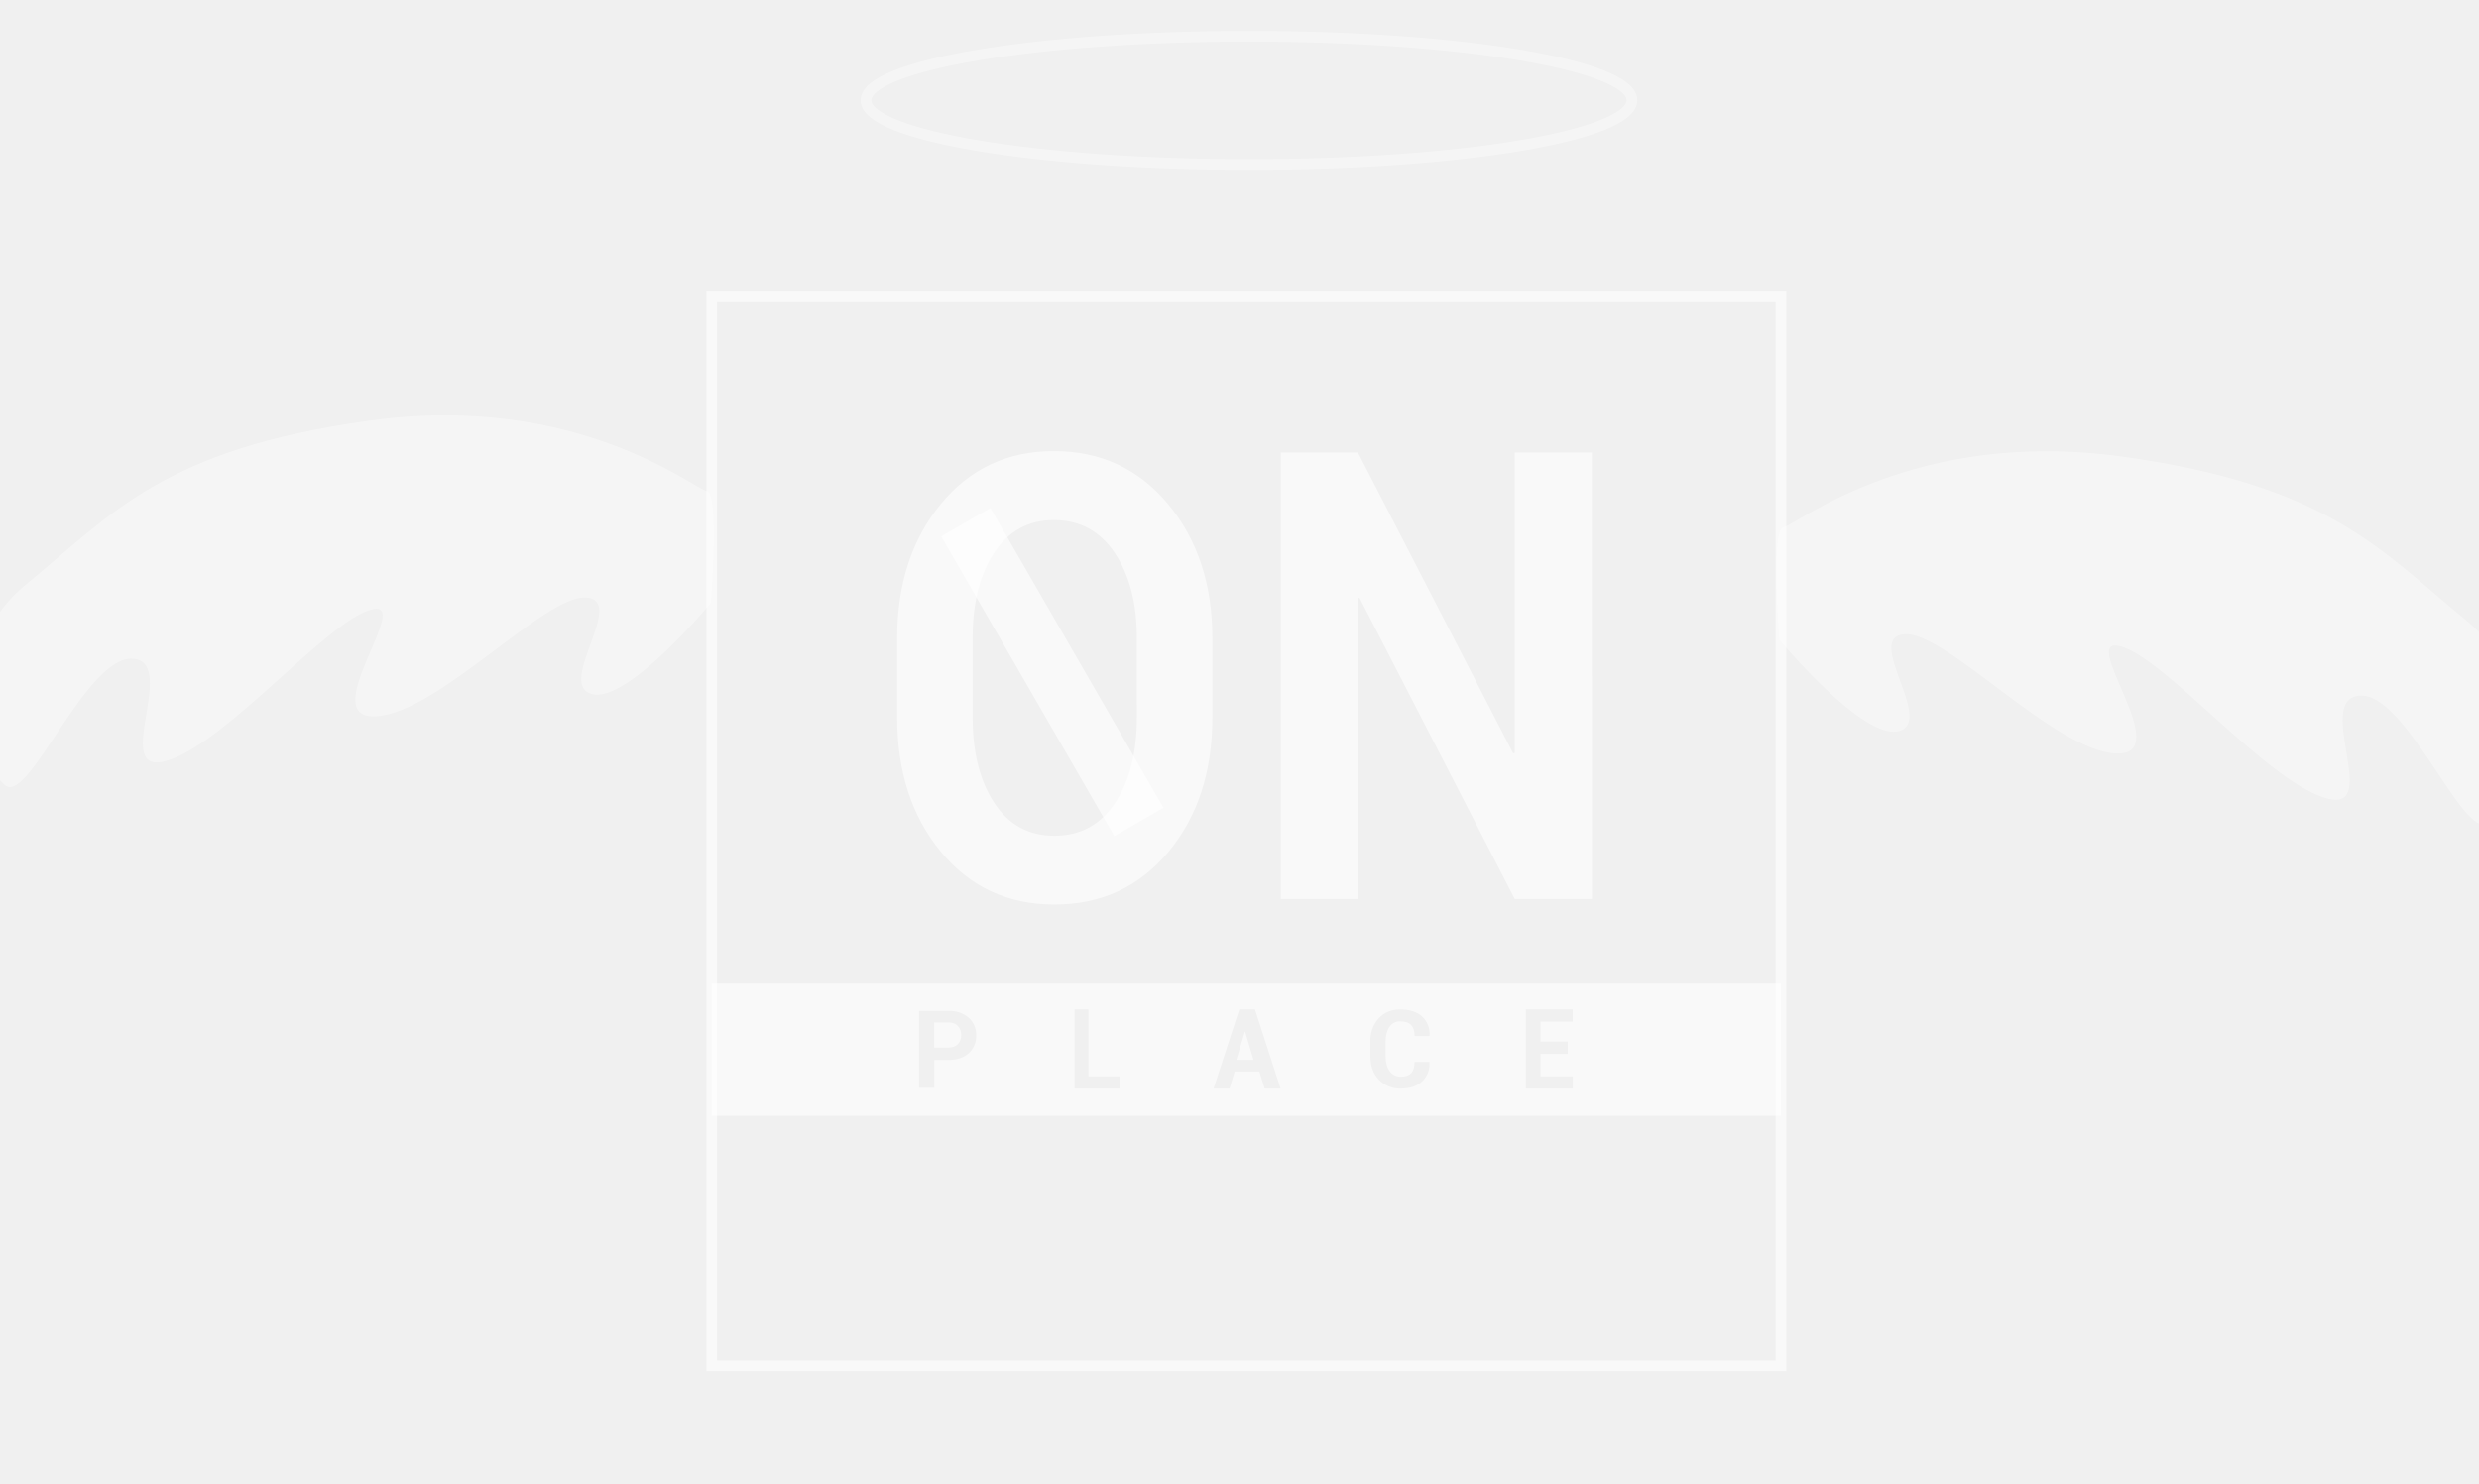
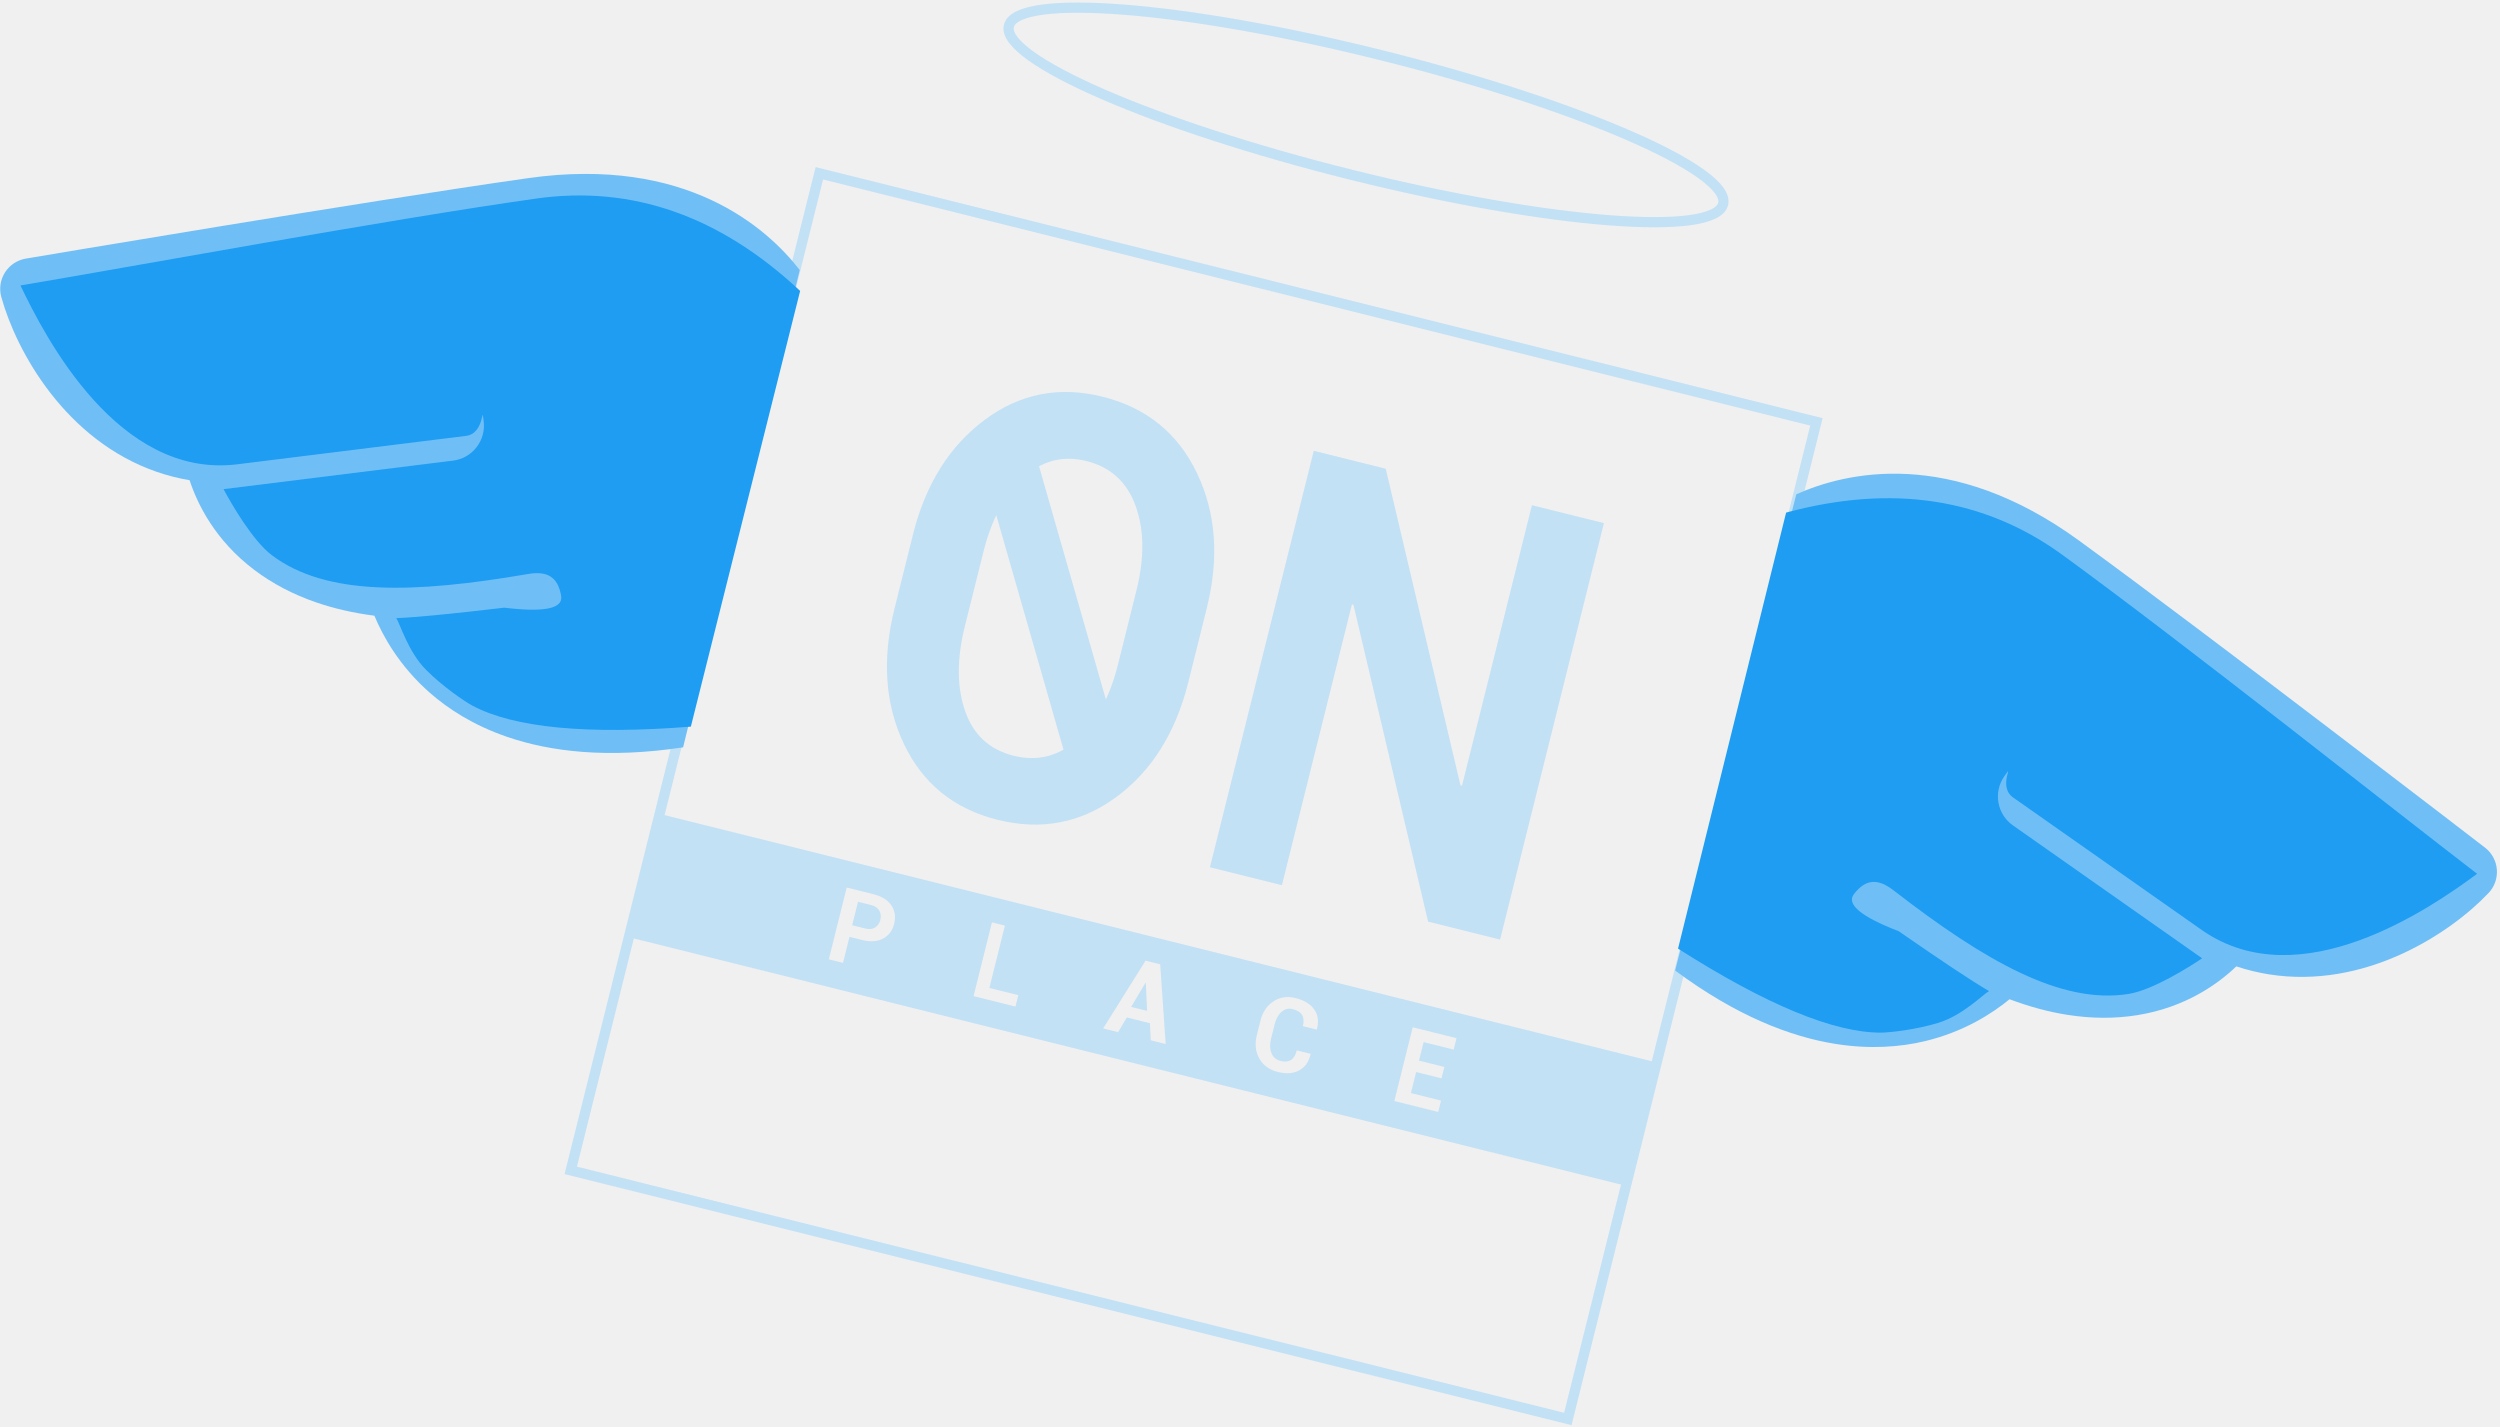
- <svg xmlns="http://www.w3.org/2000/svg" xmlns:xlink="http://www.w3.org/1999/xlink" width="466" height="279" viewBox="0 0 466 279">
-   <defs>
-     <path id="mi62a" d="M617.79 416.81v-203h203v203z" />
-     <path id="mi62c" d="M618.79 368.81v-24.86h201v24.86zm44.44-10.5c1.64 0 2.93-.43 3.87-1.27a4.26 4.26 0 0 0 1.4-3.34 4.3 4.3 0 0 0-1.4-3.34 5.55 5.55 0 0 0-3.87-1.27h-5.45v14.45h2.86v-5.24zm-2.63-7.06h2.63c.81 0 1.43.22 1.84.68.41.45.62 1.02.62 1.71 0 .68-.2 1.24-.63 1.68-.41.44-1.02.66-1.83.66h-2.63zm29-2.44H687v14.87h8.44v-2.29h-5.83zm33.12 14.87h3l-4.81-14.87h-2.95l-4.83 14.87h3l.96-3.2h4.65zM719 353h.06l1.57 5.27h-3.22zm31.9 5.69c0 .94-.2 1.63-.63 2.09-.42.45-1.06.68-1.92.68-.9 0-1.61-.35-2.12-1.05-.5-.7-.76-1.61-.76-2.72v-2.9c0-1.1.24-2 .72-2.7a2.3 2.3 0 0 1 2.01-1.04c.93 0 1.6.22 2.05.68.44.45.66 1.14.66 2.07h2.8l.02-.06a4.46 4.46 0 0 0-1.44-3.64c-.98-.86-2.35-1.29-4.09-1.29-1.67 0-3.02.57-4.05 1.69a6.14 6.14 0 0 0-1.54 4.32v2.87c0 1.76.52 3.2 1.58 4.32a5.46 5.46 0 0 0 4.16 1.67c1.68 0 3-.44 3.96-1.31a4.54 4.54 0 0 0 1.4-3.62l-.02-.06zm28.8-3.84h-5.12v-3.74h6.06v-2.3h-8.82v14.87h8.84v-2.29h-6.08v-4.24h5.12z" />
-     <path id="mi62d" d="M661.92 259.85l9.25-5.34 32.55 56.38-9.25 5.34z" />
-     <path id="mi62e" d="M712.9 293.9c0 10.21-2.75 18.63-8.24 25.25-5.5 6.62-12.65 9.93-21.46 9.93-8.78 0-15.9-3.32-21.36-9.96-5.46-6.64-8.19-15.05-8.19-25.22V279c0-10.13 2.72-18.53 8.17-25.19 5.44-6.66 12.54-9.99 21.28-9.99 8.81 0 15.98 3.33 21.5 9.99 5.53 6.66 8.3 15.06 8.3 25.19zm-14.2-15.03c0-6.45-1.38-11.74-4.14-15.88-2.76-4.13-6.58-6.2-11.46-6.2-4.8 0-8.56 2.07-11.24 6.2-2.68 4.14-4.02 9.43-4.02 15.88v15.03c0 6.57 1.35 11.92 4.05 16.05 2.7 4.14 6.47 6.2 11.31 6.2 4.88 0 8.68-2.06 11.41-6.2 2.73-4.13 4.1-9.48 4.1-16.05zm85.55 49.17h-14.51l-29.18-56.63-.3.06v56.57h-14.5v-83.96h14.5l29.18 56.57.3-.06v-56.51h14.5z" />
-     <path id="mi62f" d="M647.79 177.87c0-6.66 32.23-12.06 71.99-12.06s71.99 5.4 71.99 12.05c0 6.66-32.23 12.06-71.99 12.06s-71.99-5.4-71.99-12.05z" />
-     <path id="mi62g" d="M820.25 258.14c2.43-.38 24.5-18.67 63.56-13.3 39.07 5.37 48.85 17.75 64.95 30.96 16.1 13.22 8.34 34.83 3.8 37.98-4.55 3.14-15.26-24.7-24.03-23.98-8.77.73 4.69 22.9-6.7 19.15-11.4-3.75-29.72-26.07-38.18-28.42-8.46-2.35 10.74 20.8-.99 20.14-11.72-.66-31.87-22.97-39.64-22.43-7.76.54 5.67 16.3-1.03 18.21-6.7 1.92-22.5-17.17-22.5-17.17s-1.67-20.75.76-21.14z" />
-     <path id="mi62h" d="M617.86 251.33c-2.42-.39-24.4-18.6-63.3-13.25-38.91 5.35-48.65 17.68-64.69 30.84-16.03 13.16-8.3 34.69-3.77 37.82 4.52 3.13 15.19-24.6 23.92-23.88 8.74.73-4.67 22.8 6.68 19.07 11.35-3.74 29.6-25.96 38.02-28.3 8.43-2.35-10.7 20.71.98 20.05 11.68-.65 31.75-22.88 39.48-22.34 7.73.55-5.65 16.23 1.03 18.14 6.67 1.92 22.41-17.1 22.41-17.1s1.66-20.67-.76-21.05z" />
-     <clipPath id="mi62b">
-       <use fill="#fff" xlink:href="#mi62a" />
-     </clipPath>
-   </defs>
-   <g>
-     <g opacity=".6" transform="translate(-485 -159)">
-       <use fill="#fff" fill-opacity="0" stroke="#fff" stroke-miterlimit="50" stroke-width="4" clip-path="url(&quot;#mi62b&quot;)" xlink:href="#mi62a" />
-     </g>
-     <g opacity=".6" transform="translate(-485 -159)">
-       <use fill="#fff" xlink:href="#mi62c" />
-     </g>
-     <g opacity=".6" transform="translate(-485 -159)">
-       <use fill="#fff" xlink:href="#mi62d" />
-     </g>
-     <g opacity=".6" transform="translate(-485 -159)">
-       <use fill="#fff" xlink:href="#mi62e" />
-     </g>
-     <g opacity=".36" transform="translate(-485 -159)">
-       <use fill="#fff" fill-opacity="0" stroke="#fff" stroke-miterlimit="50" stroke-width="2" xlink:href="#mi62f" />
-     </g>
-     <g opacity=".36" transform="translate(-485 -159)">
-       <use fill="#fff" xlink:href="#mi62g" />
-     </g>
-     <g opacity=".36" transform="translate(-485 -159)">
-       <use fill="#fff" xlink:href="#mi62h" />
+ <svg xmlns="http://www.w3.org/2000/svg" width="489px" height="279px" viewBox="0 0 489 279" version="1.1">
+   <defs />
+   <g id="404" stroke="none" stroke-width="1" fill="none" fill-rule="evenodd" transform="translate(-480, -159)">
+     <g id="Group-3" transform="translate(463, 145)">
+       <g id="1" opacity="0.6" transform="translate(256.2718, 146.4346) rotate(14) translate(-256.2718, -146.4346) translate(154.7718, 20.93464)">
+         <rect id="Rectangle-2" stroke="#A5D7F9" stroke-width="2" x="1" y="49" width="201" height="201" />
+         <g id="Logo-SVG" transform="translate(1, 78)" fill="#A5D7F9" fill-rule="nonzero">
+           <path d="M0,100.135 L201,100.135 L201,125 L0,125 L0,100.135 Z M41.85,114.486 L44.442,114.486 C46.079,114.486 47.367,114.066 48.306,113.225 C49.245,112.384 49.714,111.272 49.714,109.888 C49.714,108.504 49.245,107.389 48.306,106.541 C47.367,105.694 46.079,105.27 44.442,105.27 L38.994,105.27 L38.994,119.73 L41.85,119.73 L41.85,114.486 Z M41.808,112.162 L41.808,107.432 L44.438,107.432 C45.252,107.432 45.866,107.658 46.28,108.11 C46.693,108.562 46.9,109.134 46.9,109.827 C46.9,110.506 46.692,111.065 46.275,111.504 C45.858,111.943 45.246,112.162 44.438,112.162 L41.808,112.162 Z M70.817,117.578 L70.817,105 L68.206,105 L68.206,119.865 L76.648,119.865 L76.648,117.578 L70.817,117.578 Z M102.953,116.659 L103.928,119.865 L106.932,119.865 L102.116,105 L99.172,105 L94.336,119.865 L97.34,119.865 L98.305,116.659 L102.953,116.659 Z M98.624,114.459 L100.208,109.189 L100.266,109.189 L101.84,114.459 L98.624,114.459 Z M134.898,114.874 L132.115,114.874 C132.115,115.813 131.904,116.509 131.481,116.962 C131.058,117.416 130.417,117.642 129.558,117.642 C128.654,117.642 127.947,117.291 127.439,116.59 C126.931,115.889 126.677,114.983 126.677,113.871 L126.677,110.984 C126.677,109.879 126.918,108.978 127.4,108.28 C127.882,107.582 128.552,107.233 129.411,107.233 C130.335,107.233 131.019,107.459 131.461,107.912 C131.904,108.366 132.125,109.055 132.125,109.981 L134.917,109.981 L134.937,109.922 C134.963,108.361 134.485,107.15 133.501,106.29 C132.518,105.43 131.155,105 129.411,105 C127.739,105 126.389,105.561 125.36,106.682 C124.331,107.803 123.816,109.244 123.816,111.004 L123.816,113.871 C123.816,115.638 124.344,117.078 125.399,118.193 C126.454,119.308 127.841,119.865 129.558,119.865 C131.243,119.865 132.564,119.428 133.521,118.555 C134.478,117.682 134.944,116.474 134.917,114.933 L134.898,114.874 Z M160.906,113.331 L160.906,111.034 L155.793,111.034 L155.793,107.297 L161.853,107.297 L161.853,105 L153.028,105 L153.028,119.865 L161.872,119.865 L161.872,117.578 L155.793,117.578 L155.793,113.331 L160.906,113.331 Z" id="Combined-Shape" />
+           <rect id="Rectangle" transform="translate(64.02767, 41.55405) rotate(60) translate(-64.02767, -41.55405) " x="31.48" y="36.216" width="65.095" height="10.676" />
+           <path d="M94.11,50.092 C94.11,60.3 91.363,68.715 85.869,75.337 C80.375,81.959 73.223,85.27 64.413,85.27 C55.636,85.27 48.517,81.95 43.055,75.309 C37.594,68.668 34.863,60.262 34.863,50.092 L34.863,35.178 C34.863,25.046 37.586,16.65 43.031,9.99 C48.476,3.33 55.571,0 64.316,0 C73.126,0 80.294,3.33 85.82,9.99 C91.347,16.65 94.11,25.046 94.11,35.178 L94.11,50.092 Z M79.92,35.064 C79.92,28.613 78.538,23.319 75.775,19.183 C73.012,15.047 69.192,12.978 64.316,12.978 C59.505,12.978 55.758,15.047 53.076,19.183 C50.394,23.319 49.053,28.613 49.053,35.064 L49.053,50.092 C49.053,56.657 50.402,62.008 53.1,66.144 C55.799,70.281 59.57,72.349 64.413,72.349 C69.29,72.349 73.093,70.281 75.824,66.144 C78.554,62.008 79.92,56.657 79.92,50.092 L79.92,35.064 Z M165.46,84.228 L150.948,84.228 L121.776,27.603 L121.478,27.66 L121.478,84.228 L106.966,84.228 L106.966,0.27 L121.478,0.27 L150.65,56.838 L150.948,56.78 L150.948,0.27 L165.46,0.27 L165.46,84.228 Z" id="ON" />
+         </g>
+         <ellipse id="Oval" stroke="#A5D7F9" stroke-width="2" cx="101.992" cy="12.056" rx="71.992" ry="12.056" />
+       </g>
+       <g id="wings-R" transform="translate(428.9565, 169.5001) rotate(9) translate(-428.9565, -169.5001) translate(350.9565, 112.5001)">
+         <path d="M0.113,104.101 C13.328,111.002 24.409,113.371 33.371,113.371 C40.341,113.371 46.033,111.946 50.453,110.132 C57.849,107.095 62.801,102.566 65.591,99.415 C69.619,100.241 73.493,100.66 77.201,100.66 C81.981,100.66 86.491,99.972 90.716,98.596 C99.88,95.612 105.456,90.006 108.396,86.127 C110.629,86.491 112.819,86.67 114.954,86.67 C133.842,86.669 148.6,73.385 154.883,64.239 C155.843,62.84 156.166,61.097 155.771,59.446 C155.376,57.794 154.3,56.387 152.809,55.574 C152.221,55.254 93.71,23.352 64.992,8.683 C37.214,-5.505 17.725,2.659 8.944,8.391" id="Path" fill="#6FBFF6" />
+         <path d="M100.69,80.192 L60.092,60.318 C56.668,58.641 59.436,53.07 57.761,56.493 C56.085,59.917 57.501,64.05 60.925,65.726 L101.549,85.614 C99.223,87.781 92.911,93.288 88.417,94.751 C75.78,98.867 59.742,92.841 39.869,81.936 C36.531,80.103 34.155,80.499 32.322,83.841 C31.099,86.069 34.354,88.008 42.086,89.659 C51.431,94.163 57.865,97.101 61.386,98.471 C60.334,99.251 57.104,103.928 52.537,106.162 C48.469,108.152 43.416,109.54 41.72,109.809 C32.616,111.251 18.71,107.907 0,99.779 L7.536,12.235 C27.168,3.455 45.408,3.368 62.255,11.973 C88.619,25.438 133.601,50.833 152.081,60.874 C144.179,68.91 121.723,90.369 100.69,80.192 Z" id="Path" fill="#1E9DF2" />
+       </g>
+       <g id="wings-L" transform="translate(92.30783, 90.28888) scale(-1, 1) rotate(-19) translate(-92.30783, -90.28888) translate(14.30783, 33.28887)">
+         <path d="M0.113,104.101 C13.328,111.002 24.409,113.371 33.371,113.371 C40.341,113.371 46.033,111.946 50.453,110.132 C57.849,107.095 62.801,102.566 65.591,99.415 C69.619,100.241 73.493,100.66 77.201,100.66 C81.981,100.66 86.491,99.972 90.716,98.596 C99.88,95.612 105.456,90.006 108.396,86.127 C110.629,86.491 112.819,86.67 114.954,86.67 C133.842,86.669 148.6,73.385 154.883,64.239 C155.843,62.84 156.166,61.097 155.771,59.446 C155.376,57.794 154.3,56.387 152.809,55.574 C152.221,55.254 93.71,23.352 64.992,8.683 C37.214,-5.505 17.725,2.659 8.944,8.391" id="Path" fill="#6FBFF6" />
+         <path d="M100.69,80.192 L60.092,60.318 C56.668,58.641 59.436,53.07 57.761,56.493 C56.085,59.917 57.501,64.05 60.925,65.726 L101.549,85.614 C99.223,87.781 92.911,93.288 88.417,94.751 C75.78,98.867 59.742,92.841 39.869,81.936 C36.531,80.103 34.155,80.499 32.322,83.841 C31.099,86.069 34.354,88.008 42.086,89.659 C51.431,94.163 57.865,97.101 61.386,98.471 C60.334,99.251 57.104,103.928 52.537,106.162 C48.469,108.152 43.416,109.54 41.72,109.809 C32.616,111.251 18.71,107.907 0,99.779 L7.536,12.235 C27.168,3.455 45.408,3.368 62.255,11.973 C88.619,25.438 133.601,50.833 152.081,60.874 C144.179,68.91 121.723,90.369 100.69,80.192 Z" id="Path" fill="#1E9DF2" />
+       </g>
    </g>
  </g>
</svg>
